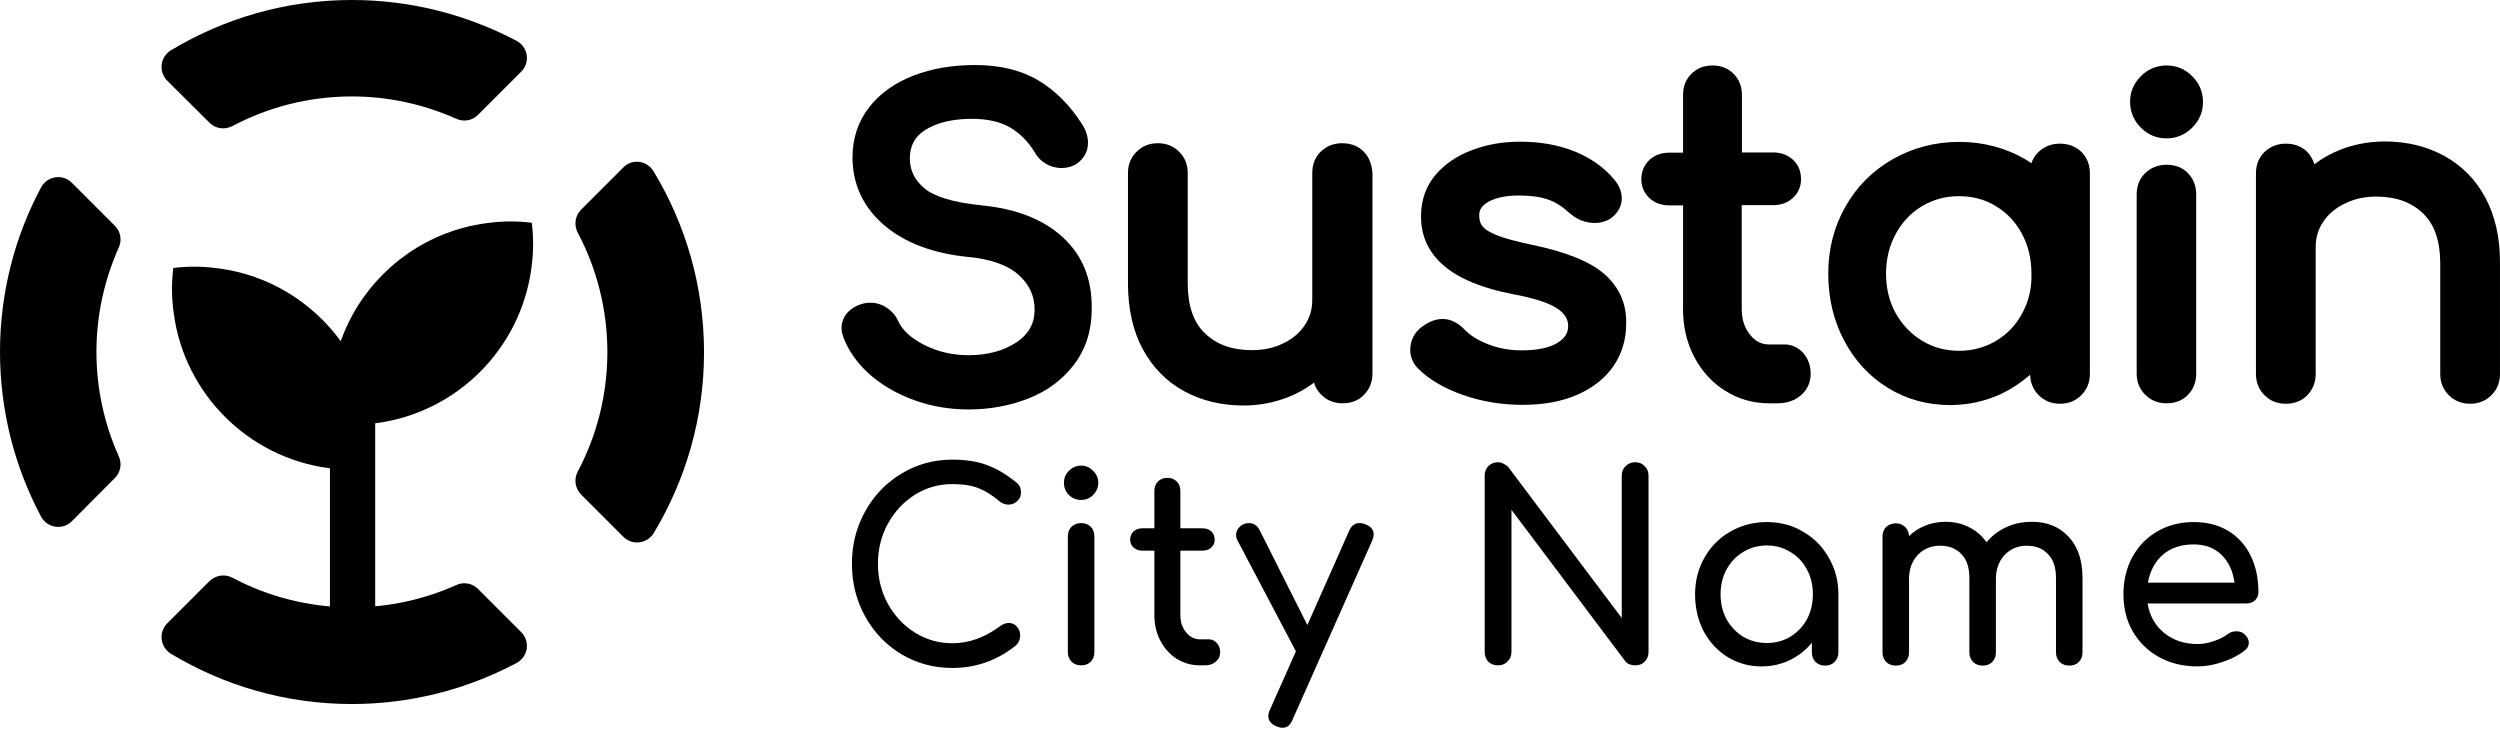
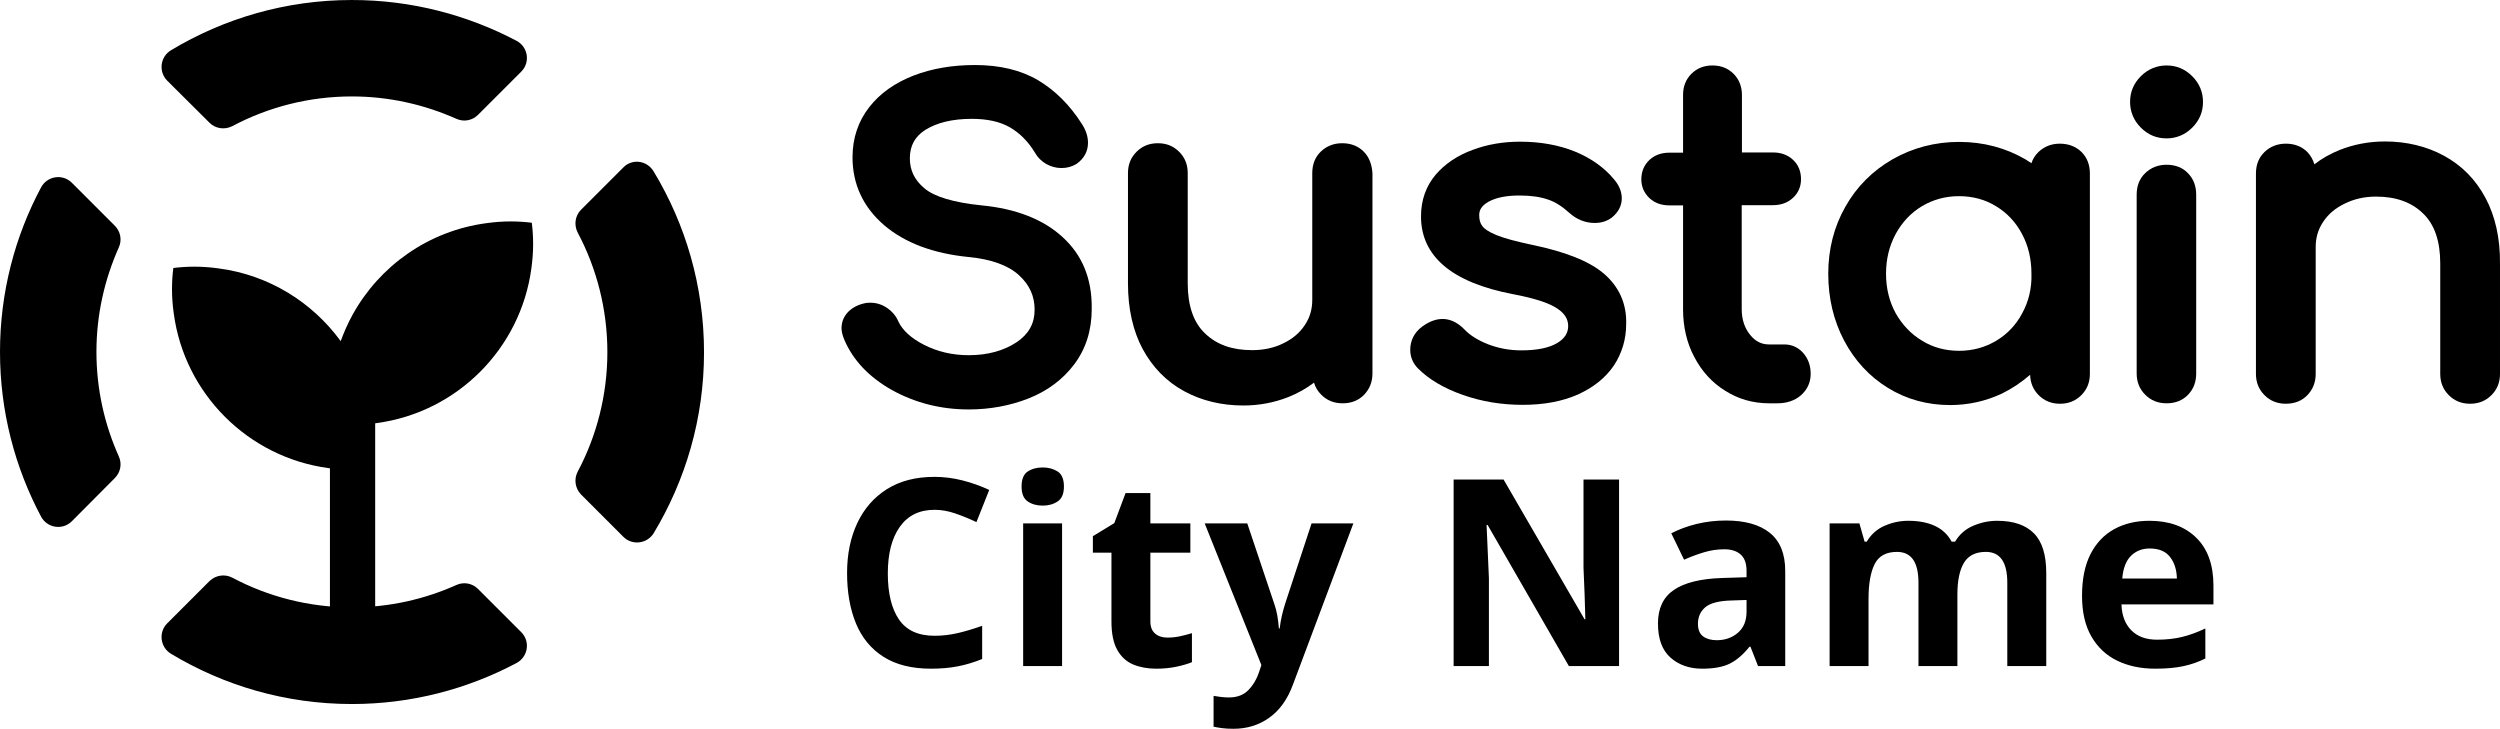
- <svg xmlns="http://www.w3.org/2000/svg" width="973.48" height="284.148" viewBox="0 0 257.567 75.181" version="1.1" id="svg8">
+ <svg xmlns="http://www.w3.org/2000/svg" width="973.48" height="283.791" viewBox="0 0 257.567 75.086" version="1.1" id="svg8">
  <defs id="defs2" />
  <g id="layer1" transform="translate(121.0921,-14.70894)">
    <g id="g1038" transform="matrix(0.2645833,0,0,0.2645833,-74.87789,104.2801)">
      <g id="g1263" transform="matrix(1.173969,0,0,1.173969,146.6396,-481.3191)">
        <g id="g948" transform="matrix(0.7285998,0,0,0.7285998,-273.6933,121.6236)">
          <path id="path914" d="m 242.1,101.4 c -3.2,-0.4 -6.4,-0.6 -9.7,-0.6 -3.7,0 -7.4,0.3 -11,0.8 -26.3,3.5 -48.6,19.4 -60.9,41.7 -2.1,3.8 -3.9,7.9 -5.4,12 -12.9,-17.7 -32.7,-30.1 -55.5,-33.1 -3.6,-0.5 -7.3,-0.8 -11,-0.8 -3.3,0 -6.5,0.2 -9.7,0.6 -0.4,3.2 -0.6,6.4 -0.6,9.7 0,3.7 0.3,7.4 0.8,11 4.9,36.6 33.9,65.5 70.4,70.4 0.2,0 0.5,0.1 0.7,0.1 v 72.6 h 20.6 v -93.1 c 0.2,0 0.5,-0.1 0.7,-0.1 36.6,-4.9 65.5,-33.9 70.4,-70.4 0.5,-3.6 0.8,-7.3 0.8,-11 0,-3.4 -0.2,-6.6 -0.6,-9.8 z" class="st2" style="fill:#000000;fill-opacity:1" />
-           <g id="g924" style="fill:#000000">
-             <path id="path916" d="m 95.4,55.9 c 2.7,2.7 6.9,3.3 10.4,1.5 16.2,-8.6 34.8,-13.5 54.4,-13.5 16.9,0 33,3.7 47.6,10.2 3.3,1.5 7.2,0.8 9.8,-1.8 l 19.7,-19.7 c 4.2,-4.2 3.1,-11.2 -2.1,-14 C 212.8,6.8 187.3,0 160.2,0 130.1,0 101.9,8.4 77.8,22.9 c -4.9,3 -5.7,9.7 -1.7,13.8 z" class="st1" style="fill:#000000" />
-             <path id="path918" d="m 283.8,76.2 -19.3,19.3 c -2.7,2.7 -3.3,6.9 -1.5,10.4 8.6,16.2 13.5,34.8 13.5,54.4 0,19.6 -4.9,38.2 -13.5,54.4 -1.8,3.4 -1.2,7.6 1.5,10.4 l 19.3,19.3 c 4,4 10.8,3.2 13.8,-1.7 14.5,-24.1 22.9,-52.2 22.9,-82.3 0,-30.1 -8.4,-58.3 -22.9,-82.3 -3,-5.1 -9.8,-6 -13.8,-1.9 z" class="st1" style="fill:#000000" />
+           <g id="g924" style="fill:#000000;fill-opacity:1">
+             <path id="path916" d="m 95.4,55.9 c 2.7,2.7 6.9,3.3 10.4,1.5 16.2,-8.6 34.8,-13.5 54.4,-13.5 16.9,0 33,3.7 47.6,10.2 3.3,1.5 7.2,0.8 9.8,-1.8 l 19.7,-19.7 c 4.2,-4.2 3.1,-11.2 -2.1,-14 C 212.8,6.8 187.3,0 160.2,0 130.1,0 101.9,8.4 77.8,22.9 c -4.9,3 -5.7,9.7 -1.7,13.8 z" class="st1" style="fill:#000000;fill-opacity:1" />
+             <path id="path918" d="m 283.8,76.2 -19.3,19.3 c -2.7,2.7 -3.3,6.9 -1.5,10.4 8.6,16.2 13.5,34.8 13.5,54.4 0,19.6 -4.9,38.2 -13.5,54.4 -1.8,3.4 -1.2,7.6 1.5,10.4 l 19.3,19.3 c 4,4 10.8,3.2 13.8,-1.7 14.5,-24.1 22.9,-52.2 22.9,-82.3 0,-30.1 -8.4,-58.3 -22.9,-82.3 -3,-5.1 -9.8,-6 -13.8,-1.9 z" class="st1" style="fill:#000000;fill-opacity:1" />
            <path id="path920" d="m 217.6,268.1 c -2.6,-2.6 -6.5,-3.3 -9.8,-1.8 -14.5,6.5 -30.6,10.2 -47.6,10.2 -19.6,0 -38.2,-4.9 -54.4,-13.5 -3.4,-1.8 -7.6,-1.2 -10.4,1.5 l -19.3,19.3 c -4,4 -3.2,10.8 1.7,13.8 24.1,14.5 52.2,22.9 82.4,22.9 27.1,0 52.6,-6.8 75,-18.7 5.2,-2.8 6.3,-9.8 2.1,-14 z" class="st2" style="fill:#000000;fill-opacity:1" />
-             <path id="path922" d="m 52.3,217.6 c 2.6,-2.6 3.3,-6.5 1.8,-9.8 -6.5,-14.5 -10.2,-30.6 -10.2,-47.6 0,-17 3.7,-33 10.2,-47.6 1.5,-3.3 0.8,-7.2 -1.8,-9.8 L 32.7,83.2 C 28.5,79 21.5,80.1 18.7,85.3 6.8,107.6 0,133.1 0,160.2 c 0,27.1 6.8,52.6 18.7,75 2.8,5.2 9.8,6.3 14,2.1 z" class="st1" style="fill:#000000" />
+             <path id="path922" d="m 52.3,217.6 c 2.6,-2.6 3.3,-6.5 1.8,-9.8 -6.5,-14.5 -10.2,-30.6 -10.2,-47.6 0,-17 3.7,-33 10.2,-47.6 1.5,-3.3 0.8,-7.2 -1.8,-9.8 L 32.7,83.2 C 28.5,79 21.5,80.1 18.7,85.3 6.8,107.6 0,133.1 0,160.2 c 0,27.1 6.8,52.6 18.7,75 2.8,5.2 9.8,6.3 14,2.1 z" class="st1" style="fill:#000000;fill-opacity:1" />
          </g>
-           <g id="g942" style="fill:#000000">
-             <path id="path926" d="M 483.7,107.9 C 475,99.9 462.6,95 446.9,93.5 c -12.7,-1.3 -21.5,-3.9 -26.1,-7.8 -4.4,-3.7 -6.6,-8.1 -6.6,-13.6 0,-5.7 2.3,-10 7.1,-13 5.3,-3.3 12.4,-5 21.1,-5 7.1,0 12.9,1.3 17.4,3.9 4.5,2.6 8.3,6.5 11.3,11.4 1.2,2.2 2.9,3.9 5.1,5.2 2.1,1.2 4.5,1.9 7,1.9 2.5,0 4.8,-0.6 6.9,-1.9 3.4,-2.4 5.2,-5.7 5.2,-9.6 0,-2.8 -0.9,-5.7 -2.8,-8.6 -5.4,-8.5 -12.1,-15.2 -19.8,-19.8 v 0 c -7.9,-4.7 -17.6,-7 -28.9,-7 -10.2,0 -19.6,1.6 -27.9,4.8 -8.5,3.3 -15.3,8.1 -20.2,14.4 -5,6.4 -7.6,14.1 -7.6,22.8 0,12.3 4.9,22.8 14.5,31 9.4,8 22.3,12.8 38.3,14.4 10.4,1 18.1,3.8 23,8.3 4.8,4.4 7.1,9.5 7.1,15.7 0,6.3 -2.7,11.1 -8.2,14.8 -5.9,3.9 -13.2,5.9 -21.8,5.9 -7.4,0 -14.2,-1.6 -20.3,-4.7 -5.9,-3 -9.8,-6.6 -11.7,-10.6 -1.1,-2.6 -2.9,-4.7 -5.3,-6.3 -2.4,-1.6 -4.9,-2.3 -7.6,-2.3 -1.1,0 -2,0.1 -2.7,0.3 -3,0.7 -5.4,2 -7.3,3.9 -2,2.1 -3,4.6 -3,7.4 0,1.5 0.4,3.1 1.2,5.1 4,9.5 11.4,17.3 22,23.2 10.4,5.7 22,8.7 34.7,8.7 9.6,0 18.8,-1.7 27.2,-5 8.6,-3.4 15.6,-8.6 20.8,-15.5 5.3,-7 8,-15.5 8,-25.2 0.2,-13.8 -4.3,-24.6 -13.3,-32.8 z" class="st1" style="fill:#000000" />
-             <path id="path928" d="m 620.8,69 c -2.5,-2.5 -5.8,-3.8 -9.8,-3.8 -3.8,0 -7.1,1.3 -9.7,3.8 -2.6,2.5 -3.9,5.8 -3.9,9.8 v 57.7 c 0,4.3 -1.1,8.1 -3.4,11.5 -2.3,3.5 -5.6,6.3 -9.8,8.3 -4.2,2.1 -9,3.1 -14.2,3.1 -9.1,0 -16.1,-2.5 -21.4,-7.6 -5.3,-5 -7.9,-12.7 -7.9,-22.8 V 78.8 c 0,-3.9 -1.3,-7.1 -3.9,-9.7 -2.6,-2.6 -5.8,-3.9 -9.7,-3.9 -3.9,0 -7.1,1.3 -9.7,3.9 -2.6,2.6 -3.9,5.8 -3.9,9.7 v 50.3 c 0,11.5 2.3,21.6 6.7,29.8 4.5,8.3 10.8,14.8 18.9,19.2 7.9,4.3 17,6.5 26.9,6.5 7.2,0 14,-1.3 20.4,-3.8 4.3,-1.7 8.2,-3.9 11.8,-6.6 0.6,2.1 1.7,3.9 3.3,5.5 2.6,2.6 5.8,3.9 9.7,3.9 4,0 7.3,-1.3 9.8,-3.9 2.5,-2.6 3.8,-5.8 3.8,-9.7 V 78.8 c -0.3,-4 -1.5,-7.3 -4,-9.8 z" class="st1" style="fill:#000000" />
-             <path id="path930" d="m 730.2,124.6 c -6.7,-5.7 -17.5,-10 -33,-13.2 -7,-1.5 -12.4,-2.9 -16,-4.4 -4.1,-1.7 -5.7,-3.1 -6.4,-4.1 -1,-1.3 -1.4,-2.9 -1.4,-5 0,-1.6 0.5,-4 4.3,-6.1 3.5,-1.9 8.2,-2.8 14,-2.8 5.1,0 9.4,0.6 12.9,1.8 3.4,1.1 6.6,3.2 9.7,6 3.4,3.1 7.4,4.7 11.7,4.7 3,0 5.5,-0.8 7.7,-2.4 3.1,-2.5 4.6,-5.5 4.6,-8.8 0,-2.9 -1.1,-5.8 -3.4,-8.5 -4.4,-5.4 -10.4,-9.7 -17.9,-12.8 -7.4,-3 -15.8,-4.5 -25,-4.5 -7.6,0 -14.8,1.2 -21.5,3.7 -6.9,2.5 -12.6,6.3 -16.9,11.3 -4.4,5.2 -6.7,11.6 -6.7,19 0,18.2 14.1,30.1 41.8,35.4 9.6,1.8 16.5,4 20.3,6.6 3.3,2.2 4.9,4.8 4.9,7.9 0,3.2 -1.6,5.7 -4.9,7.7 -3.8,2.3 -9.3,3.4 -16.5,3.4 -5.4,0 -10.6,-1 -15.4,-2.9 -4.7,-1.9 -8.2,-4.2 -10.6,-6.8 -5.5,-5.5 -12,-6.3 -19.1,-1.1 -3.5,2.6 -5.4,6.3 -5.4,10.5 0,3.3 1.2,6.2 3.6,8.6 4.9,4.9 11.8,9 20.4,12 8.5,3 17.6,4.5 27.2,4.5 9.7,0 18.1,-1.6 25.1,-4.7 7.1,-3.2 12.6,-7.6 16.4,-13.2 3.7,-5.6 5.6,-12 5.6,-18.8 0.3,-9.3 -3.2,-17 -10.1,-23 z" class="st1" style="fill:#000000" />
-             <path id="path932" d="m 820.9,160.7 c -2.3,-2.6 -5.3,-3.9 -8.6,-3.9 h -7 c -3.4,0 -6.2,-1.4 -8.6,-4.4 -2.5,-3.1 -3.8,-7 -3.8,-11.7 V 93.4 h 14.2 c 3.7,0 6.7,-1.1 9.1,-3.3 2.4,-2.2 3.7,-5.1 3.7,-8.5 0,-3.6 -1.2,-6.6 -3.7,-8.9 -2.4,-2.2 -5.4,-3.3 -9.1,-3.3 H 793 V 43.2 c 0,-3.8 -1.3,-7.1 -3.8,-9.6 -2.5,-2.5 -5.7,-3.8 -9.6,-3.8 -3.9,0 -7.1,1.3 -9.6,3.8 -2.5,2.5 -3.8,5.7 -3.8,9.6 V 69.5 H 760 c -3.7,0 -6.7,1.1 -9.1,3.3 -2.4,2.3 -3.7,5.2 -3.7,8.9 0,3.3 1.3,6.2 3.7,8.5 2.4,2.2 5.4,3.3 9.1,3.3 h 6.2 v 47.3 c 0,8 1.7,15.3 5.1,21.7 3.4,6.5 8.1,11.7 14.1,15.4 6,3.8 12.7,5.7 20,5.7 h 3.7 c 4.3,0 7.9,-1.2 10.7,-3.6 2.9,-2.5 4.5,-5.9 4.5,-9.8 0,-3.8 -1.2,-7 -3.4,-9.5 z" class="st1" style="fill:#000000" />
-             <path id="path934" d="m 998,34.7 c -3.3,-3.3 -7.2,-4.9 -11.7,-4.9 -4.5,0 -8.5,1.7 -11.7,4.9 -3.3,3.3 -4.9,7.2 -4.9,11.7 0,4.5 1.7,8.5 4.9,11.7 3.3,3.3 7.2,4.9 11.7,4.9 4.5,0 8.5,-1.7 11.7,-4.9 3.3,-3.3 4.9,-7.2 4.9,-11.7 0,-4.4 -1.6,-8.4 -4.9,-11.7 z" class="st1" style="fill:#000000" />
-             <path id="path936" d="m 986.3,75 c -3.8,0 -7.1,1.3 -9.7,3.8 -2.6,2.5 -3.9,5.8 -3.9,9.8 V 170 c 0,3.9 1.3,7.1 3.9,9.7 2.6,2.6 5.8,3.9 9.7,3.9 4,0 7.3,-1.3 9.8,-3.9 2.5,-2.6 3.7,-5.8 3.7,-9.7 V 88.6 c 0,-4 -1.3,-7.3 -3.8,-9.8 -2.4,-2.5 -5.7,-3.8 -9.7,-3.8 z" class="st1" style="fill:#000000" />
-             <path id="path938" d="m 1131.5,90.1 c -4.5,-8.4 -10.8,-14.8 -18.9,-19.2 -7.9,-4.3 -17,-6.5 -26.9,-6.5 -7.2,0 -14,1.3 -20.4,3.8 -4.3,1.7 -8.2,3.9 -11.7,6.6 -0.6,-2.1 -1.7,-4 -3.2,-5.6 -2.5,-2.5 -5.8,-3.8 -9.8,-3.8 -3.8,0 -7.1,1.3 -9.7,3.8 -2.6,2.5 -3.9,5.8 -3.9,9.8 v 91.2 c 0,3.9 1.3,7.1 3.9,9.7 2.6,2.6 5.8,3.9 9.7,3.9 4,0 7.3,-1.3 9.8,-3.9 2.5,-2.6 3.8,-5.8 3.8,-9.7 v -57.7 c 0,-4.3 1.1,-8.1 3.4,-11.5 2.3,-3.5 5.6,-6.3 9.8,-8.3 4.2,-2.1 9,-3.2 14.2,-3.2 9.1,0 16.1,2.5 21.4,7.6 5.3,5 7.9,12.7 7.9,22.8 v 50.3 c 0,3.9 1.3,7.1 3.9,9.7 2.6,2.6 5.8,3.9 9.7,3.9 3.9,0 7.1,-1.3 9.7,-3.9 2.6,-2.6 3.9,-5.8 3.9,-9.7 v -50.3 c 0.1,-11.5 -2.2,-21.6 -6.6,-29.8 z" class="st1" style="fill:#000000" />
-             <path id="path940" d="m 937.7,65.4 c -3.8,0 -7.1,1.3 -9.7,3.8 -1.5,1.4 -2.6,3.2 -3.2,5.1 -0.9,-0.6 -1.9,-1.2 -2.8,-1.8 v 0 c -9,-5.2 -19.1,-7.9 -30.1,-7.9 -11,0 -21.2,2.7 -30.3,7.9 -9.1,5.2 -16.4,12.5 -21.5,21.6 -5.2,9.1 -7.8,19.4 -7.8,30.5 0,11.1 2.4,21.3 7.2,30.4 4.8,9.1 11.5,16.4 20,21.6 8.4,5.2 18,7.8 28.3,7.8 8.3,0 16.2,-1.8 23.5,-5.2 4.7,-2.3 9,-5.2 12.9,-8.6 0.1,3.7 1.4,6.8 3.9,9.3 2.6,2.6 5.8,3.9 9.7,3.9 3.9,0 7.1,-1.3 9.7,-3.9 2.6,-2.6 3.9,-5.8 3.9,-9.7 V 134.9 124.6 79 c 0,-4 -1.3,-7.3 -3.8,-9.8 -2.6,-2.5 -5.9,-3.8 -9.9,-3.8 z m -17.1,77.2 c -2.8,5.3 -6.8,9.5 -11.8,12.5 v 0 c -5,3 -10.7,4.6 -16.9,4.6 -6.2,0 -11.9,-1.5 -16.9,-4.6 -5,-3 -9,-7.2 -12,-12.5 -2.9,-5.3 -4.4,-11.3 -4.4,-18 0,-6.7 1.5,-12.7 4.4,-18.1 2.9,-5.3 6.9,-9.6 11.9,-12.6 5,-3 10.7,-4.6 16.9,-4.6 6.2,0 11.9,1.5 16.9,4.6 5,3 9,7.3 11.8,12.6 2.9,5.4 4.3,11.5 4.3,18.1 0.2,6.7 -1.3,12.7 -4.2,18 z" class="st1" style="fill:#000000" />
+           <g id="g942" style="fill:#000000;fill-opacity:1">
+             <path id="path926" d="M 483.7,107.9 C 475,99.9 462.6,95 446.9,93.5 c -12.7,-1.3 -21.5,-3.9 -26.1,-7.8 -4.4,-3.7 -6.6,-8.1 -6.6,-13.6 0,-5.7 2.3,-10 7.1,-13 5.3,-3.3 12.4,-5 21.1,-5 7.1,0 12.9,1.3 17.4,3.9 4.5,2.6 8.3,6.5 11.3,11.4 1.2,2.2 2.9,3.9 5.1,5.2 2.1,1.2 4.5,1.9 7,1.9 2.5,0 4.8,-0.6 6.9,-1.9 3.4,-2.4 5.2,-5.7 5.2,-9.6 0,-2.8 -0.9,-5.7 -2.8,-8.6 -5.4,-8.5 -12.1,-15.2 -19.8,-19.8 v 0 c -7.9,-4.7 -17.6,-7 -28.9,-7 -10.2,0 -19.6,1.6 -27.9,4.8 -8.5,3.3 -15.3,8.1 -20.2,14.4 -5,6.4 -7.6,14.1 -7.6,22.8 0,12.3 4.9,22.8 14.5,31 9.4,8 22.3,12.8 38.3,14.4 10.4,1 18.1,3.8 23,8.3 4.8,4.4 7.1,9.5 7.1,15.7 0,6.3 -2.7,11.1 -8.2,14.8 -5.9,3.9 -13.2,5.9 -21.8,5.9 -7.4,0 -14.2,-1.6 -20.3,-4.7 -5.9,-3 -9.8,-6.6 -11.7,-10.6 -1.1,-2.6 -2.9,-4.7 -5.3,-6.3 -2.4,-1.6 -4.9,-2.3 -7.6,-2.3 -1.1,0 -2,0.1 -2.7,0.3 -3,0.7 -5.4,2 -7.3,3.9 -2,2.1 -3,4.6 -3,7.4 0,1.5 0.4,3.1 1.2,5.1 4,9.5 11.4,17.3 22,23.2 10.4,5.7 22,8.7 34.7,8.7 9.6,0 18.8,-1.7 27.2,-5 8.6,-3.4 15.6,-8.6 20.8,-15.5 5.3,-7 8,-15.5 8,-25.2 0.2,-13.8 -4.3,-24.6 -13.3,-32.8 z" class="st1" style="fill:#000000;fill-opacity:1" />
+             <path id="path928" d="m 620.8,69 c -2.5,-2.5 -5.8,-3.8 -9.8,-3.8 -3.8,0 -7.1,1.3 -9.7,3.8 -2.6,2.5 -3.9,5.8 -3.9,9.8 v 57.7 c 0,4.3 -1.1,8.1 -3.4,11.5 -2.3,3.5 -5.6,6.3 -9.8,8.3 -4.2,2.1 -9,3.1 -14.2,3.1 -9.1,0 -16.1,-2.5 -21.4,-7.6 -5.3,-5 -7.9,-12.7 -7.9,-22.8 V 78.8 c 0,-3.9 -1.3,-7.1 -3.9,-9.7 -2.6,-2.6 -5.8,-3.9 -9.7,-3.9 -3.9,0 -7.1,1.3 -9.7,3.9 -2.6,2.6 -3.9,5.8 -3.9,9.7 v 50.3 c 0,11.5 2.3,21.6 6.7,29.8 4.5,8.3 10.8,14.8 18.9,19.2 7.9,4.3 17,6.5 26.9,6.5 7.2,0 14,-1.3 20.4,-3.8 4.3,-1.7 8.2,-3.9 11.8,-6.6 0.6,2.1 1.7,3.9 3.3,5.5 2.6,2.6 5.8,3.9 9.7,3.9 4,0 7.3,-1.3 9.8,-3.9 2.5,-2.6 3.8,-5.8 3.8,-9.7 V 78.8 c -0.3,-4 -1.5,-7.3 -4,-9.8 z" class="st1" style="fill:#000000;fill-opacity:1" />
+             <path id="path930" d="m 730.2,124.6 c -6.7,-5.7 -17.5,-10 -33,-13.2 -7,-1.5 -12.4,-2.9 -16,-4.4 -4.1,-1.7 -5.7,-3.1 -6.4,-4.1 -1,-1.3 -1.4,-2.9 -1.4,-5 0,-1.6 0.5,-4 4.3,-6.1 3.5,-1.9 8.2,-2.8 14,-2.8 5.1,0 9.4,0.6 12.9,1.8 3.4,1.1 6.6,3.2 9.7,6 3.4,3.1 7.4,4.7 11.7,4.7 3,0 5.5,-0.8 7.7,-2.4 3.1,-2.5 4.6,-5.5 4.6,-8.8 0,-2.9 -1.1,-5.8 -3.4,-8.5 -4.4,-5.4 -10.4,-9.7 -17.9,-12.8 -7.4,-3 -15.8,-4.5 -25,-4.5 -7.6,0 -14.8,1.2 -21.5,3.7 -6.9,2.5 -12.6,6.3 -16.9,11.3 -4.4,5.2 -6.7,11.6 -6.7,19 0,18.2 14.1,30.1 41.8,35.4 9.6,1.8 16.5,4 20.3,6.6 3.3,2.2 4.9,4.8 4.9,7.9 0,3.2 -1.6,5.7 -4.9,7.7 -3.8,2.3 -9.3,3.4 -16.5,3.4 -5.4,0 -10.6,-1 -15.4,-2.9 -4.7,-1.9 -8.2,-4.2 -10.6,-6.8 -5.5,-5.5 -12,-6.3 -19.1,-1.1 -3.5,2.6 -5.4,6.3 -5.4,10.5 0,3.3 1.2,6.2 3.6,8.6 4.9,4.9 11.8,9 20.4,12 8.5,3 17.6,4.5 27.2,4.5 9.7,0 18.1,-1.6 25.1,-4.7 7.1,-3.2 12.6,-7.6 16.4,-13.2 3.7,-5.6 5.6,-12 5.6,-18.8 0.3,-9.3 -3.2,-17 -10.1,-23 z" class="st1" style="fill:#000000;fill-opacity:1" />
+             <path id="path932" d="m 820.9,160.7 c -2.3,-2.6 -5.3,-3.9 -8.6,-3.9 h -7 c -3.4,0 -6.2,-1.4 -8.6,-4.4 -2.5,-3.1 -3.8,-7 -3.8,-11.7 V 93.4 h 14.2 c 3.7,0 6.7,-1.1 9.1,-3.3 2.4,-2.2 3.7,-5.1 3.7,-8.5 0,-3.6 -1.2,-6.6 -3.7,-8.9 -2.4,-2.2 -5.4,-3.3 -9.1,-3.3 H 793 V 43.2 c 0,-3.8 -1.3,-7.1 -3.8,-9.6 -2.5,-2.5 -5.7,-3.8 -9.6,-3.8 -3.9,0 -7.1,1.3 -9.6,3.8 -2.5,2.5 -3.8,5.7 -3.8,9.6 V 69.5 H 760 c -3.7,0 -6.7,1.1 -9.1,3.3 -2.4,2.3 -3.7,5.2 -3.7,8.9 0,3.3 1.3,6.2 3.7,8.5 2.4,2.2 5.4,3.3 9.1,3.3 h 6.2 v 47.3 c 0,8 1.7,15.3 5.1,21.7 3.4,6.5 8.1,11.7 14.1,15.4 6,3.8 12.7,5.7 20,5.7 h 3.7 c 4.3,0 7.9,-1.2 10.7,-3.6 2.9,-2.5 4.5,-5.9 4.5,-9.8 0,-3.8 -1.2,-7 -3.4,-9.5 z" class="st1" style="fill:#000000;fill-opacity:1" />
+             <path id="path934" d="m 998,34.7 c -3.3,-3.3 -7.2,-4.9 -11.7,-4.9 -4.5,0 -8.5,1.7 -11.7,4.9 -3.3,3.3 -4.9,7.2 -4.9,11.7 0,4.5 1.7,8.5 4.9,11.7 3.3,3.3 7.2,4.9 11.7,4.9 4.5,0 8.5,-1.7 11.7,-4.9 3.3,-3.3 4.9,-7.2 4.9,-11.7 0,-4.4 -1.6,-8.4 -4.9,-11.7 z" class="st1" style="fill:#000000;fill-opacity:1" />
+             <path id="path936" d="m 986.3,75 c -3.8,0 -7.1,1.3 -9.7,3.8 -2.6,2.5 -3.9,5.8 -3.9,9.8 V 170 c 0,3.9 1.3,7.1 3.9,9.7 2.6,2.6 5.8,3.9 9.7,3.9 4,0 7.3,-1.3 9.8,-3.9 2.5,-2.6 3.7,-5.8 3.7,-9.7 V 88.6 c 0,-4 -1.3,-7.3 -3.8,-9.8 -2.4,-2.5 -5.7,-3.8 -9.7,-3.8 z" class="st1" style="fill:#000000;fill-opacity:1" />
+             <path id="path938" d="m 1131.5,90.1 c -4.5,-8.4 -10.8,-14.8 -18.9,-19.2 -7.9,-4.3 -17,-6.5 -26.9,-6.5 -7.2,0 -14,1.3 -20.4,3.8 -4.3,1.7 -8.2,3.9 -11.7,6.6 -0.6,-2.1 -1.7,-4 -3.2,-5.6 -2.5,-2.5 -5.8,-3.8 -9.8,-3.8 -3.8,0 -7.1,1.3 -9.7,3.8 -2.6,2.5 -3.9,5.8 -3.9,9.8 v 91.2 c 0,3.9 1.3,7.1 3.9,9.7 2.6,2.6 5.8,3.9 9.7,3.9 4,0 7.3,-1.3 9.8,-3.9 2.5,-2.6 3.8,-5.8 3.8,-9.7 v -57.7 c 0,-4.3 1.1,-8.1 3.4,-11.5 2.3,-3.5 5.6,-6.3 9.8,-8.3 4.2,-2.1 9,-3.2 14.2,-3.2 9.1,0 16.1,2.5 21.4,7.6 5.3,5 7.9,12.7 7.9,22.8 v 50.3 c 0,3.9 1.3,7.1 3.9,9.7 2.6,2.6 5.8,3.9 9.7,3.9 3.9,0 7.1,-1.3 9.7,-3.9 2.6,-2.6 3.9,-5.8 3.9,-9.7 v -50.3 c 0.1,-11.5 -2.2,-21.6 -6.6,-29.8 z" class="st1" style="fill:#000000;fill-opacity:1" />
+             <path id="path940" d="m 937.7,65.4 c -3.8,0 -7.1,1.3 -9.7,3.8 -1.5,1.4 -2.6,3.2 -3.2,5.1 -0.9,-0.6 -1.9,-1.2 -2.8,-1.8 v 0 c -9,-5.2 -19.1,-7.9 -30.1,-7.9 -11,0 -21.2,2.7 -30.3,7.9 -9.1,5.2 -16.4,12.5 -21.5,21.6 -5.2,9.1 -7.8,19.4 -7.8,30.5 0,11.1 2.4,21.3 7.2,30.4 4.8,9.1 11.5,16.4 20,21.6 8.4,5.2 18,7.8 28.3,7.8 8.3,0 16.2,-1.8 23.5,-5.2 4.7,-2.3 9,-5.2 12.9,-8.6 0.1,3.7 1.4,6.8 3.9,9.3 2.6,2.6 5.8,3.9 9.7,3.9 3.9,0 7.1,-1.3 9.7,-3.9 2.6,-2.6 3.9,-5.8 3.9,-9.7 V 134.9 124.6 79 c 0,-4 -1.3,-7.3 -3.8,-9.8 -2.6,-2.5 -5.9,-3.8 -9.9,-3.8 z m -17.1,77.2 c -2.8,5.3 -6.8,9.5 -11.8,12.5 v 0 c -5,3 -10.7,4.6 -16.9,4.6 -6.2,0 -11.9,-1.5 -16.9,-4.6 -5,-3 -9,-7.2 -12,-12.5 -2.9,-5.3 -4.4,-11.3 -4.4,-18 0,-6.7 1.5,-12.7 4.4,-18.1 2.9,-5.3 6.9,-9.6 11.9,-12.6 5,-3 10.7,-4.6 16.9,-4.6 6.2,0 11.9,1.5 16.9,4.6 5,3 9,7.3 11.8,12.6 2.9,5.4 4.3,11.5 4.3,18.1 0.2,6.7 -1.3,12.7 -4.2,18 z" class="st1" style="fill:#000000;fill-opacity:1" />
          </g>
          <g aria-label="City Name" transform="translate(380.2512,302.8983)" style="font-size:118.399px;font-family:Comfortaa-Bold;letter-spacing:2;fill:#000000;fill-opacity:1" id="text946">
-             <path d="m 53.28,1.184 q -12.669,0 -23.206,-6.275 Q 19.654,-11.366 13.616,-22.259 7.578,-33.152 7.578,-46.294 q 0,-13.024 6.038,-23.798 6.038,-10.893 16.457,-17.168 10.538,-6.394 23.206,-6.394 8.998,0 15.51,2.368 6.63,2.368 13.379,7.814 1.421,1.066 1.894,2.25 0.474,1.066 0.474,2.605 0,2.368 -1.776,3.907 -1.658,1.539 -3.907,1.539 -2.25,0 -4.144,-1.539 -4.854,-4.144 -9.472,-5.92 -4.618,-1.894 -11.958,-1.894 -9.235,0 -17.049,4.854 -7.696,4.854 -12.314,13.261 -4.499,8.288 -4.499,18.115 0,9.946 4.499,18.233 4.618,8.288 12.314,13.142 7.814,4.854 17.049,4.854 11.366,0 21.785,-7.814 2.013,-1.421 3.907,-1.421 2.25,0 3.67,1.658 1.539,1.539 1.539,4.144 0,2.486 -1.894,4.381 Q 69.5,1.184 53.28,1.184 Z" style="font-style:normal;font-variant:normal;font-weight:bold;font-stretch:normal;font-family:Comfortaa;-inkscape-font-specification:'Comfortaa Bold';fill:#000000;fill-opacity:1" id="path3138" />
-             <path d="m 111.915,0 q -2.605,0 -4.381,-1.658 -1.658,-1.776 -1.658,-4.381 V -58.726 q 0,-2.723 1.658,-4.381 1.776,-1.658 4.381,-1.658 2.723,0 4.381,1.658 1.658,1.658 1.658,4.381 v 52.688 q 0,2.605 -1.658,4.381 Q 114.638,0 111.915,0 Z m 0,-75.302 q -3.197,0 -5.565,-2.25 -2.25,-2.368 -2.25,-5.565 0,-3.197 2.25,-5.446 2.368,-2.368 5.565,-2.368 3.197,0 5.446,2.368 2.368,2.25 2.368,5.446 0,3.197 -2.368,5.565 -2.25,2.25 -5.446,2.25 z" style="font-style:normal;font-variant:normal;font-weight:bold;font-stretch:normal;font-family:Comfortaa;-inkscape-font-specification:'Comfortaa Bold';fill:#000000;fill-opacity:1" id="path3140" />
-             <path d="m 170.123,-11.84 q 2.131,0 3.552,1.658 1.539,1.658 1.539,4.262 0,2.605 -2.013,4.262 Q 171.307,0 168.229,0 h -2.131 q -5.802,0 -10.656,-2.96 -4.736,-3.078 -7.459,-8.288 -2.723,-5.21 -2.723,-11.722 v -29.245 h -5.446 q -2.486,0 -4.026,-1.421 -1.539,-1.421 -1.539,-3.552 0,-2.368 1.539,-3.789 1.539,-1.421 4.026,-1.421 h 5.446 v -17.049 q 0,-2.605 1.658,-4.262 1.658,-1.658 4.262,-1.658 2.605,0 4.262,1.658 1.658,1.658 1.658,4.262 v 17.049 h 10.064 q 2.486,0 4.026,1.421 1.539,1.421 1.539,3.789 0,2.131 -1.539,3.552 -1.539,1.421 -4.026,1.421 h -10.064 v 29.245 q 0,4.736 2.605,7.933 2.605,3.197 6.394,3.197 z" style="font-style:normal;font-variant:normal;font-weight:bold;font-stretch:normal;font-family:Comfortaa;-inkscape-font-specification:'Comfortaa Bold';fill:#000000;fill-opacity:1" id="path3142" />
-             <path d="m 241.433,-64.172 q 3.67,1.421 3.67,4.618 0,1.184 -0.71,2.842 l -36.23,81.459 q -1.421,3.67 -4.618,3.67 -1.184,0 -2.842,-0.71 -3.552,-1.539 -3.552,-4.618 0,-1.421 0.71,-2.842 L 209.702,-6.394 183.062,-56.95 q -0.592,-1.066 -0.592,-2.486 0,-1.539 0.947,-2.842 0.947,-1.302 2.486,-2.013 1.066,-0.474 2.368,-0.474 3.315,0 4.973,3.315 l 21.667,43.097 19.062,-42.979 q 1.539,-3.434 4.618,-3.434 1.539,0 2.842,0.592 z" style="font-style:normal;font-variant:normal;font-weight:bold;font-stretch:normal;font-family:Comfortaa;-inkscape-font-specification:'Comfortaa Bold';fill:#000000;fill-opacity:1" id="path3144" />
-             <path d="m 301.676,0 q -2.605,0 -4.381,-1.658 -1.658,-1.776 -1.658,-4.499 V -86.313 q 0,-2.723 1.658,-4.381 1.776,-1.776 4.381,-1.776 1.302,0 2.605,0.71 1.302,0.592 2.131,1.539 l 51.622,68.672 v -64.764 q 0,-2.723 1.776,-4.381 1.776,-1.776 4.381,-1.776 2.605,0 4.262,1.776 1.776,1.658 1.776,4.381 v 80.156 q 0,2.723 -1.776,4.499 Q 366.796,0 364.191,0 q -1.302,0 -2.723,-0.474 -1.302,-0.592 -2.013,-1.658 L 307.833,-70.803 v 64.646 q 0,2.605 -1.776,4.381 Q 304.4,0 301.676,0 Z" style="font-style:normal;font-variant:normal;font-weight:bold;font-stretch:normal;font-family:Comfortaa;-inkscape-font-specification:'Comfortaa Bold';fill:#000000;fill-opacity:1" id="path3146" />
-             <path d="m 424.098,-65.238 q 9.117,0 16.457,4.381 7.459,4.262 11.722,11.84 4.381,7.459 4.381,16.694 V -5.92 q 0,2.605 -1.776,4.381 -1.658,1.658 -4.262,1.658 -2.605,0 -4.381,-1.658 -1.658,-1.776 -1.658,-4.381 v -4.381 q -4.144,5.091 -10.064,7.933 -5.92,2.842 -12.787,2.842 -8.525,0 -15.51,-4.262 -6.867,-4.262 -10.893,-11.722 -3.907,-7.578 -3.907,-16.813 0,-9.235 4.262,-16.694 4.262,-7.578 11.722,-11.84 7.578,-4.381 16.694,-4.381 z m 0,55.056 q 5.92,0 10.656,-2.842 4.854,-2.96 7.578,-7.933 2.723,-5.091 2.723,-11.366 0,-6.275 -2.723,-11.366 -2.723,-5.091 -7.578,-7.933 -4.736,-2.96 -10.656,-2.96 -5.92,0 -10.774,2.96 -4.736,2.842 -7.578,7.933 -2.723,5.091 -2.723,11.366 0,6.275 2.723,11.366 2.842,4.973 7.578,7.933 4.854,2.842 10.774,2.842 z" style="font-style:normal;font-variant:normal;font-weight:bold;font-stretch:normal;font-family:Comfortaa;-inkscape-font-specification:'Comfortaa Bold';fill:#000000;fill-opacity:1" id="path3148" />
-             <path d="m 544.826,-65.356 q 10.301,0 16.576,6.749 6.394,6.749 6.394,18.825 V -5.92 q 0,2.605 -1.658,4.381 -1.658,1.658 -4.381,1.658 -2.605,0 -4.381,-1.658 -1.658,-1.776 -1.658,-4.381 v -33.862 q 0,-7.222 -3.67,-10.893 -3.552,-3.789 -9.59,-3.789 -6.157,0 -10.182,4.262 -3.907,4.262 -3.907,10.893 V -5.92 q 0,2.605 -1.658,4.381 -1.658,1.658 -4.381,1.658 -2.605,0 -4.381,-1.658 -1.658,-1.776 -1.658,-4.381 v -33.862 q 0,-7.222 -3.67,-10.893 -3.552,-3.789 -9.59,-3.789 -6.275,0 -10.301,4.262 -3.907,4.262 -3.907,10.893 V -5.92 q 0,2.605 -1.658,4.381 -1.658,1.658 -4.381,1.658 -2.605,0 -4.381,-1.658 -1.658,-1.776 -1.658,-4.381 v -52.688 q 0,-2.723 1.658,-4.381 1.776,-1.658 4.381,-1.658 2.605,0 4.262,1.658 1.658,1.539 1.776,4.144 3.078,-3.078 7.341,-4.736 4.262,-1.776 9.235,-1.776 6.038,0 10.774,2.486 4.854,2.368 7.933,6.867 3.552,-4.381 8.88,-6.867 5.328,-2.486 11.84,-2.486 z" style="font-style:normal;font-variant:normal;font-weight:bold;font-stretch:normal;font-family:Comfortaa;-inkscape-font-specification:'Comfortaa Bold';fill:#000000;fill-opacity:1" id="path3150" />
-             <path d="m 647.88,-33.389 q 0,2.25 -1.539,3.789 -1.539,1.421 -3.907,1.421 h -44.992 q 1.302,8.288 7.459,13.379 6.275,5.091 15.274,5.091 3.552,0 7.341,-1.302 3.907,-1.302 6.394,-3.197 1.658,-1.302 3.907,-1.302 2.25,0 3.552,1.184 2.131,1.776 2.131,4.026 0,2.131 -1.894,3.552 -4.026,3.197 -10.064,5.21 -5.92,2.013 -11.366,2.013 -9.709,0 -17.405,-4.144 -7.696,-4.262 -12.077,-11.722 -4.262,-7.459 -4.262,-16.931 0,-9.472 4.026,-16.931 4.144,-7.578 11.366,-11.722 7.341,-4.262 16.576,-4.262 9.117,0 15.747,4.026 6.63,4.026 10.182,11.248 3.552,7.222 3.552,16.576 z m -29.481,-21.667 q -8.643,0 -14.089,4.736 -5.328,4.736 -6.749,12.669 h 39.427 q -1.066,-7.933 -5.92,-12.669 -4.854,-4.736 -12.669,-4.736 z" style="font-style:normal;font-variant:normal;font-weight:bold;font-stretch:normal;font-family:Comfortaa;-inkscape-font-specification:'Comfortaa Bold';fill:#000000;fill-opacity:1" id="path3152" />
+             <text xml:space="preserve" style="font-style:normal;font-variant:normal;font-weight:bold;font-stretch:normal;font-size:118.973px;line-height:1.25;font-family:Comfortaa;-inkscape-font-specification:'Comfortaa Bold';text-align:start;text-anchor:start;opacity:1;fill:#000000;fill-opacity:1;fill-rule:nonzero;stroke:none;stroke-width:15.654;stroke-linecap:square;stroke-linejoin:miter;stroke-miterlimit:4;stroke-dasharray:none;stroke-opacity:1;paint-order:markers stroke fill" x="-1.537" y="0.331" id="text843">
+               <tspan id="tspan841" x="-1.537" y="0.331" style="fill:#000000;fill-opacity:1;stroke-width:15.654">City Name</tspan>
+             </text>
          </g>
        </g>
      </g>
    </g>
  </g>
</svg>
